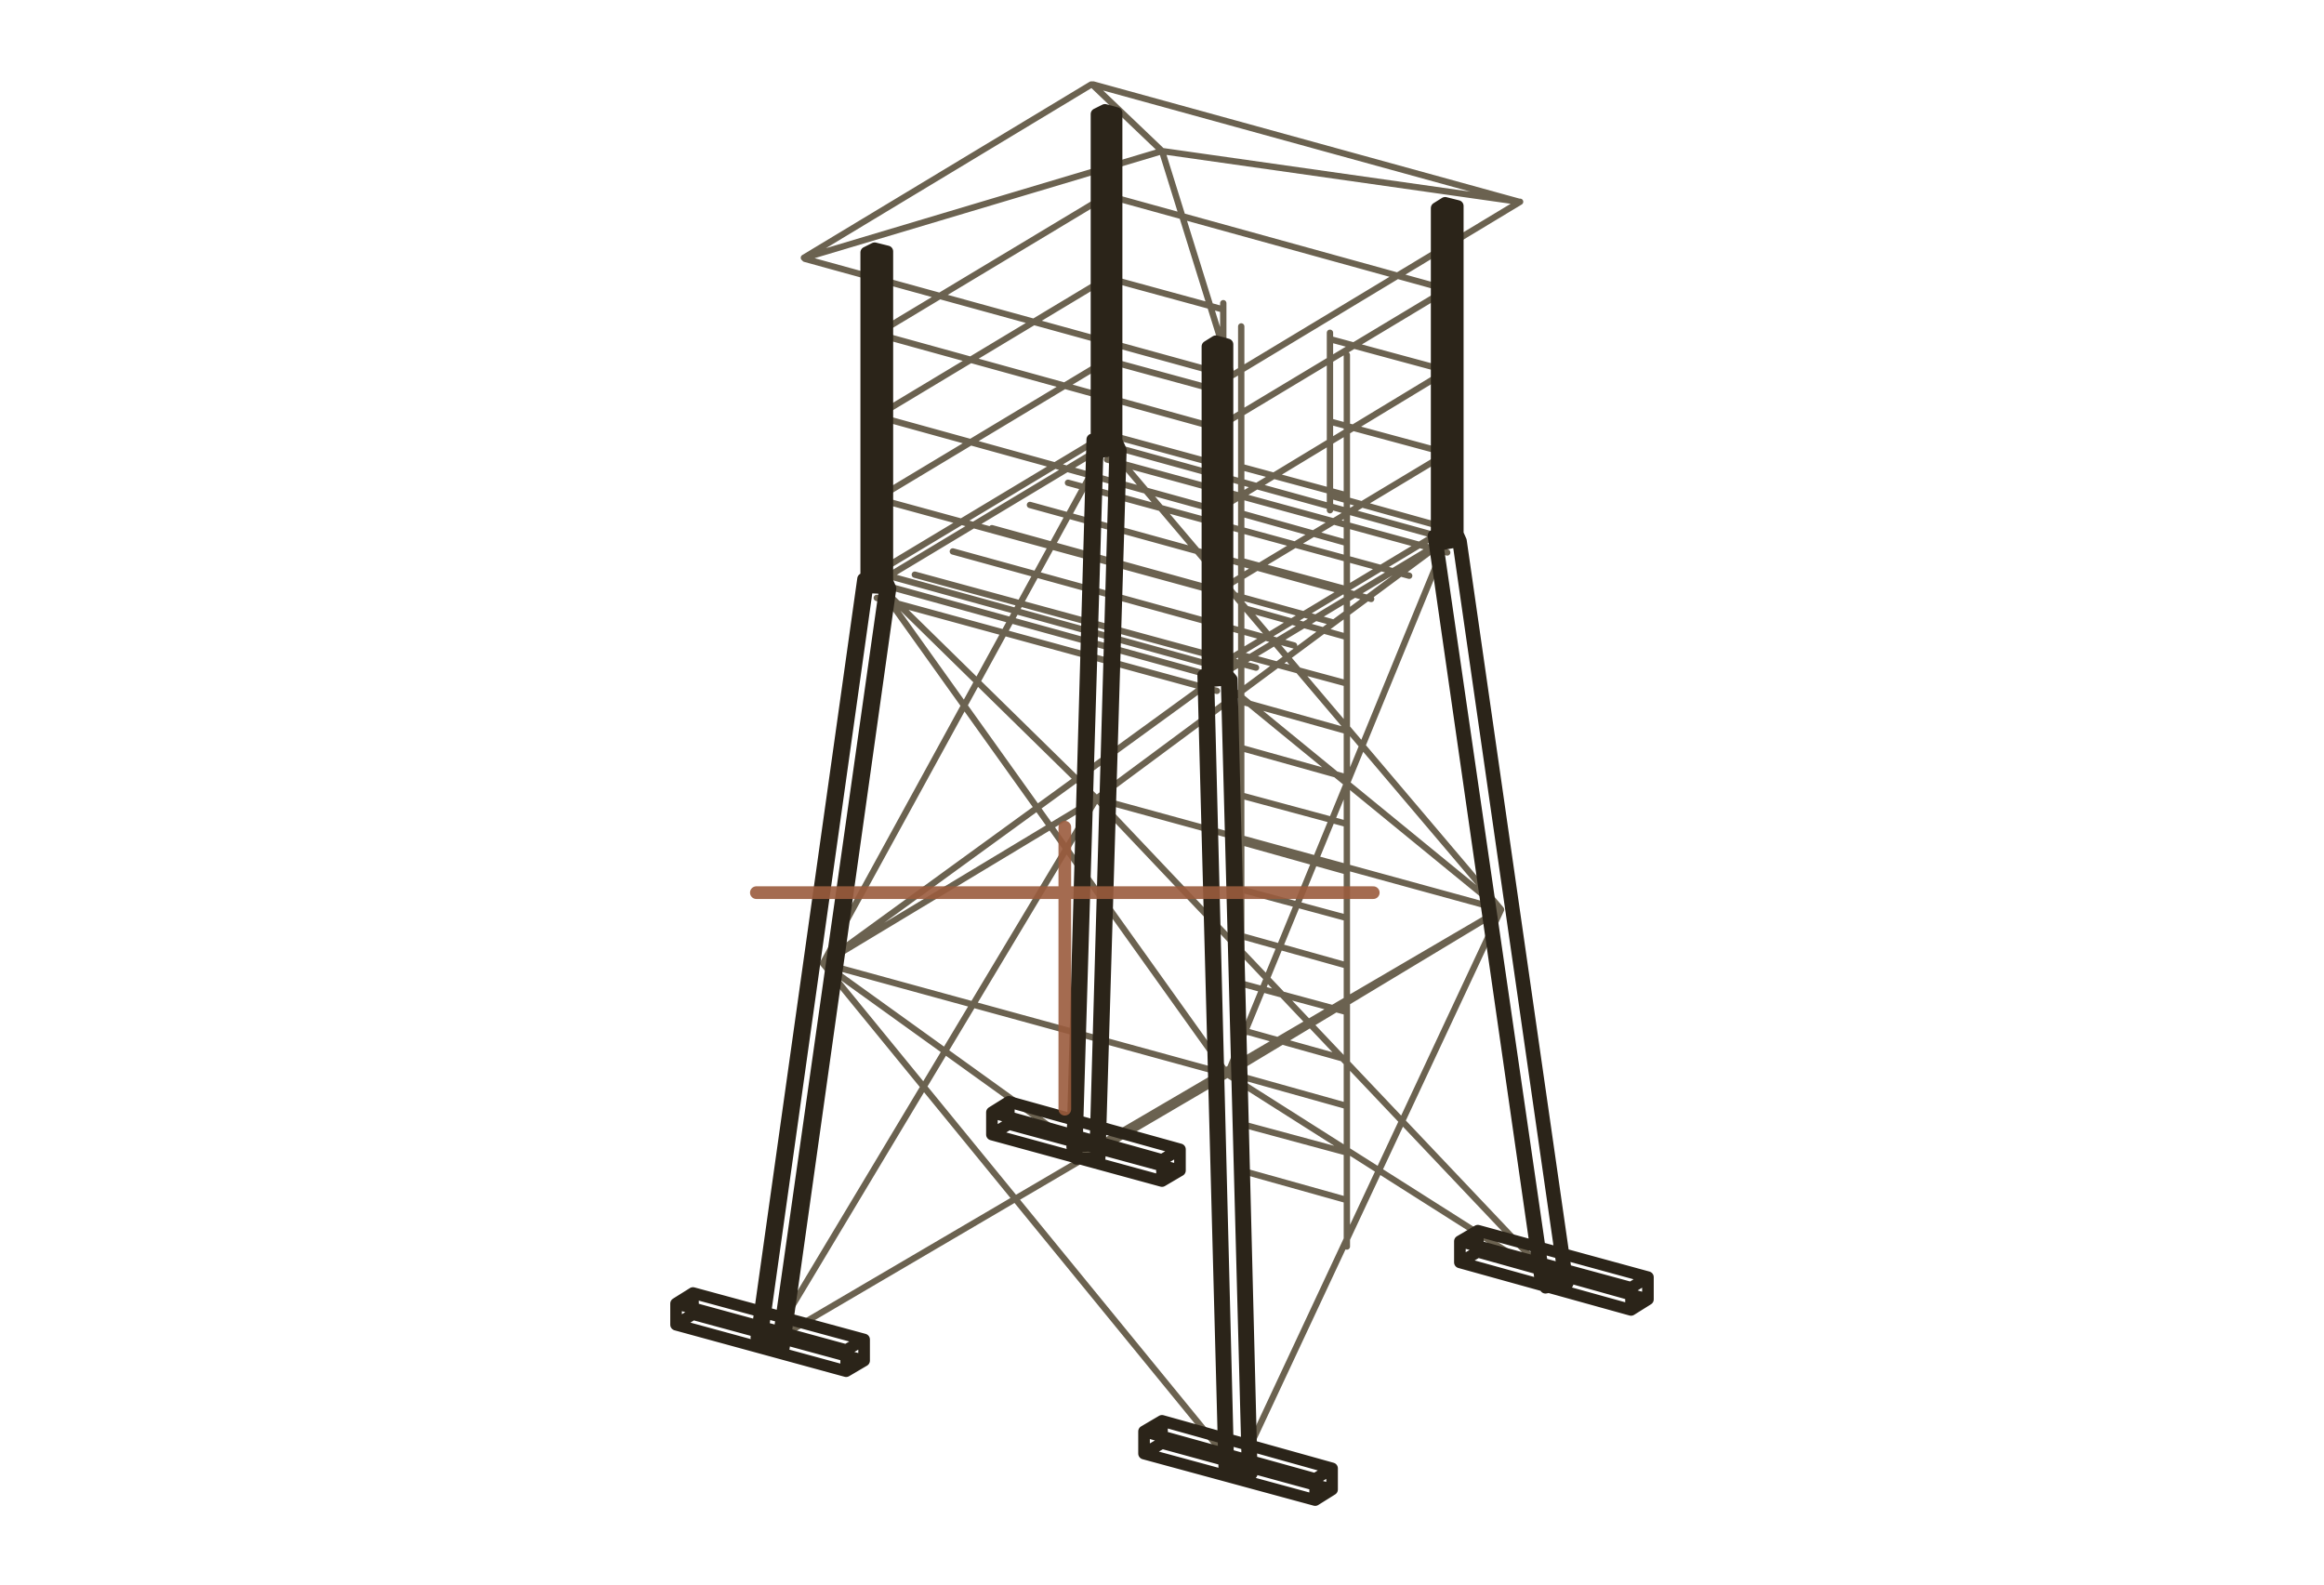
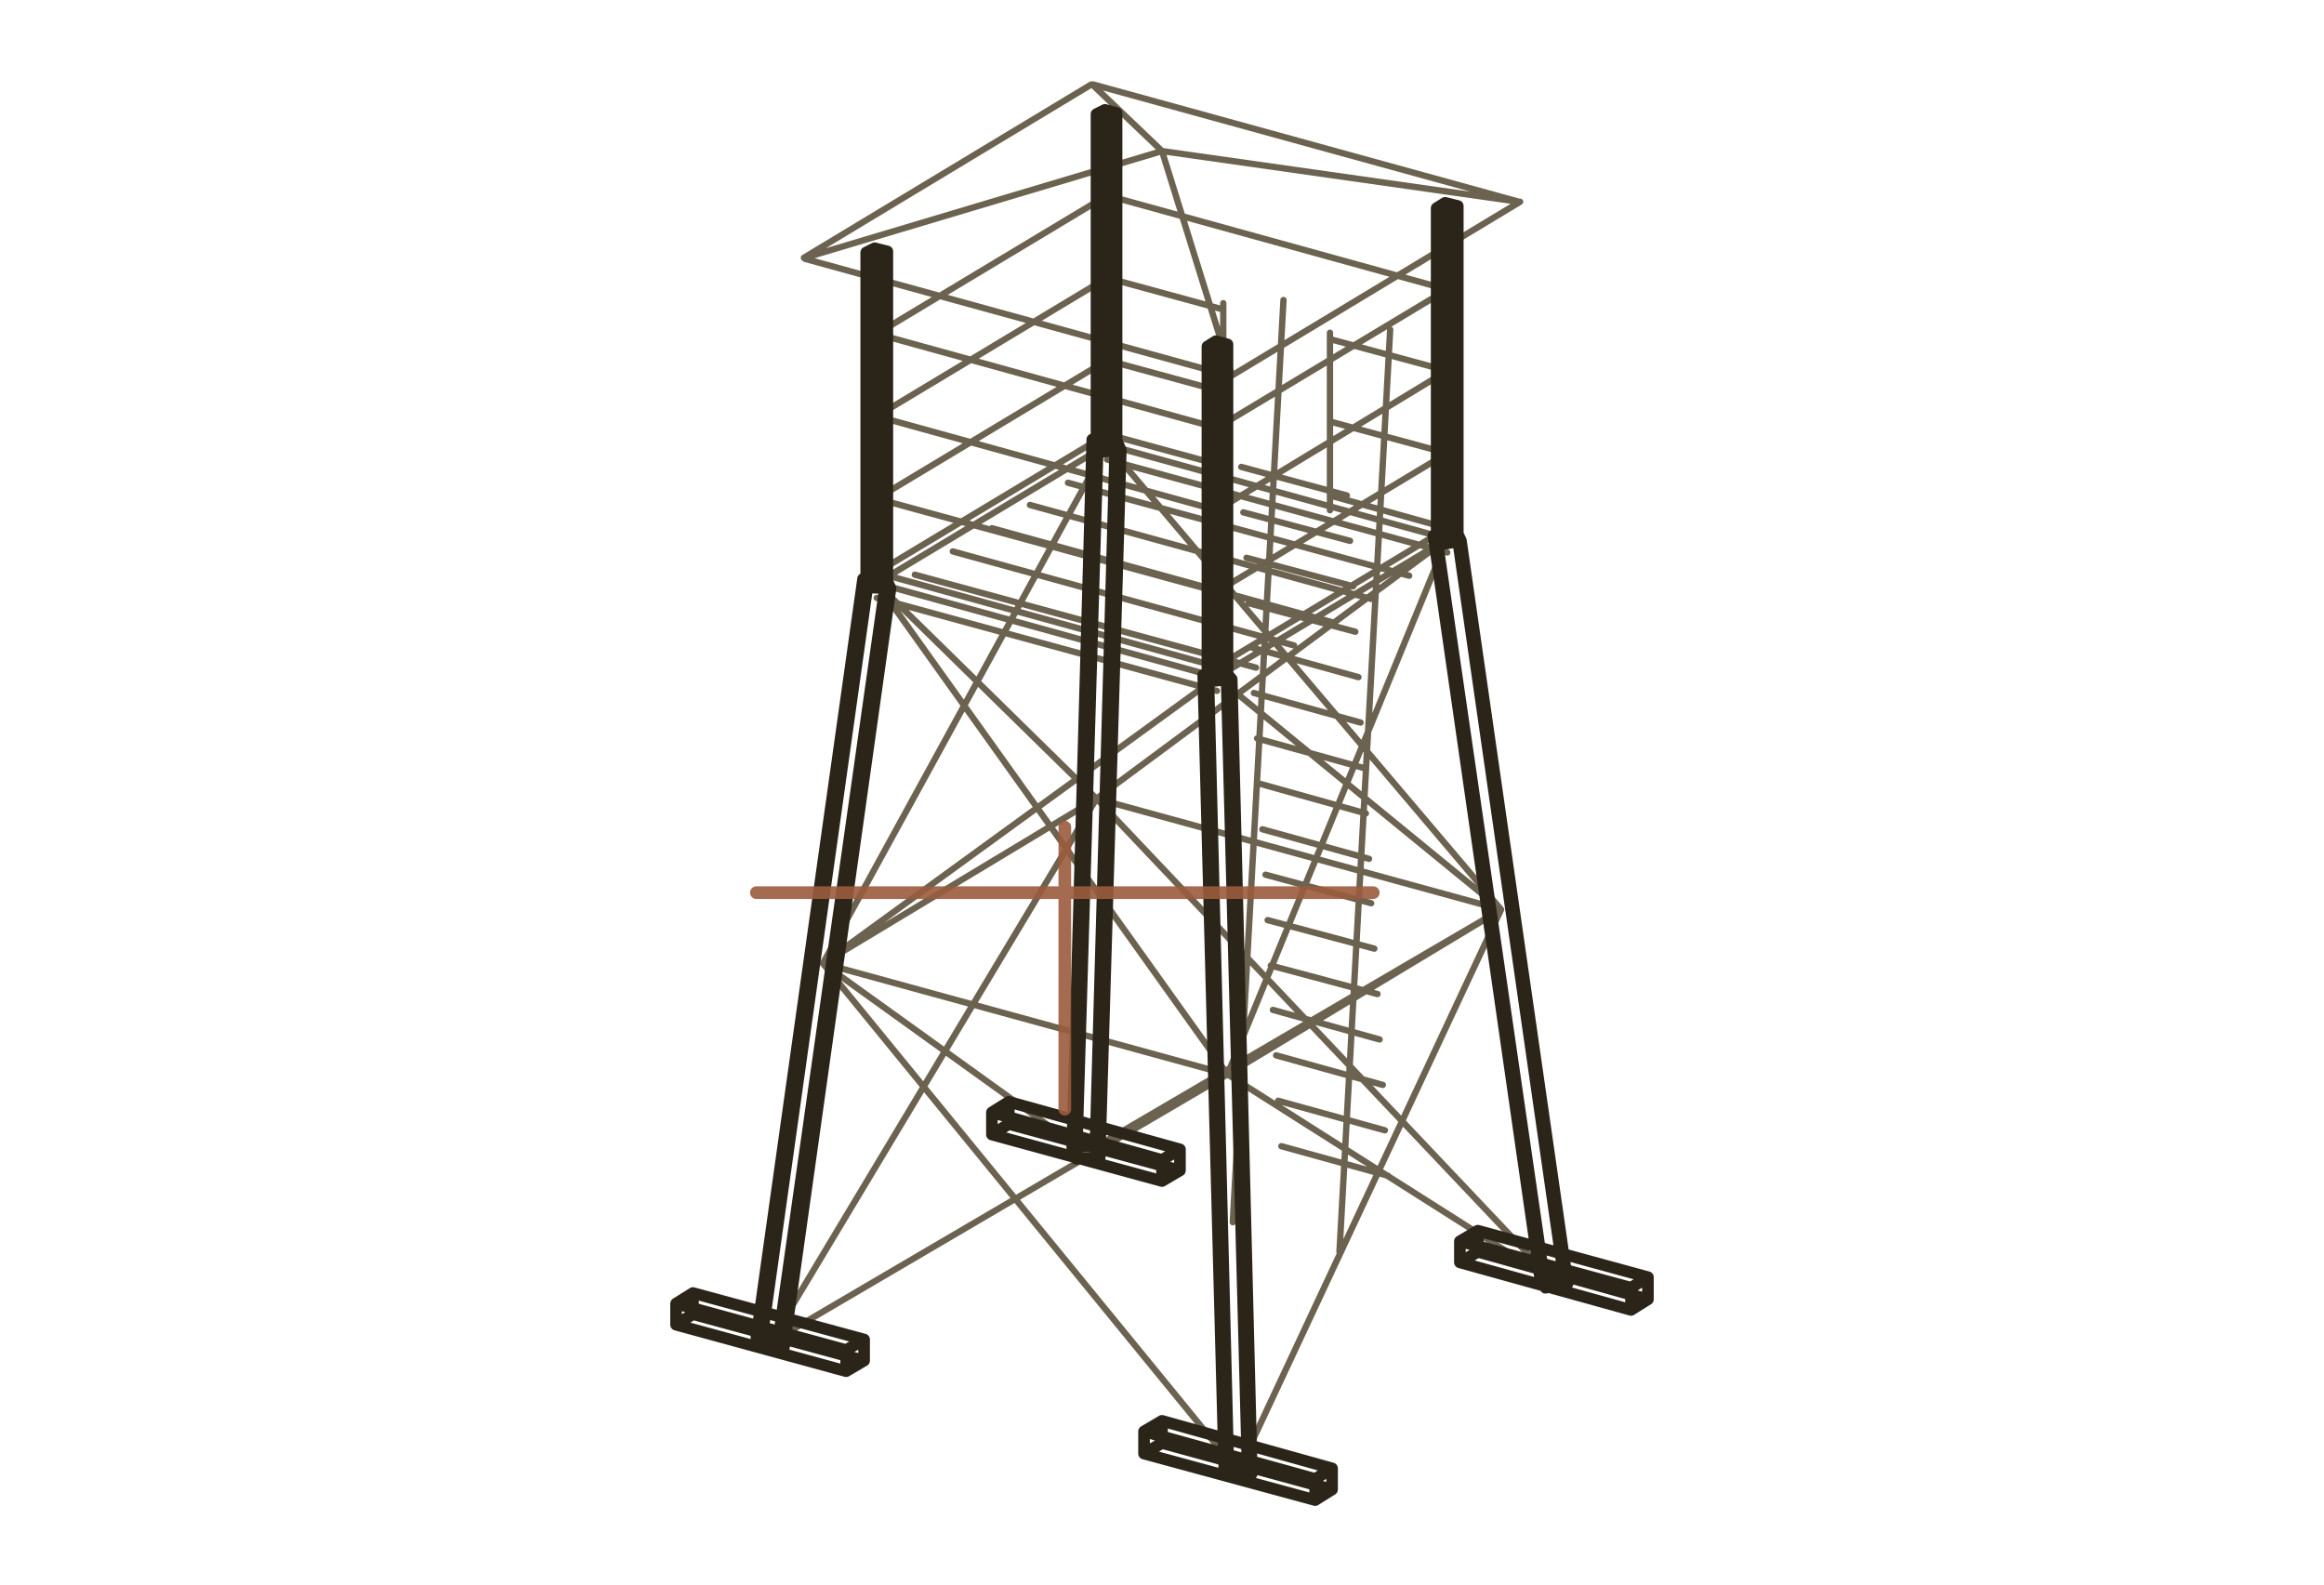
<svg xmlns="http://www.w3.org/2000/svg" viewBox="0 0 220 150" width="220" height="150" role="img">
  <g fill="none" stroke="#6b6250" stroke-width="0.6" stroke-linecap="round">
-     <path d="M103.8 75.6L142.1 86.1M102.8 109.1L142.1 86.1M147.1 121.3L103.8 75.6M142.1 86.1L116.2 101.7M147.1 121.3L116.2 101.7M117.2 139.3L142.1 86.1M116.2 101.7L77.9 91.2M117.2 139.3L77.9 91.2M72.9 127.1L116.2 101.7M77.9 91.2L103.8 75.6M72.9 127.1L103.8 75.6M102.8 109.1L77.9 91.2M104.8 42.1L137 51M103.8 75.6L137 51M142.1 86.1L104.8 42.1M137 51L115.2 64.1M142.1 86.1L115.2 64.1M116.2 101.7L137 51M115.2 64.1L83 55.2M116.2 101.7L83 55.2M77.9 91.2L115.2 64.1M83 55.2L104.8 42.1M77.9 91.2L104.8 42.1M103.8 75.6L83 55.2M104.8 43.5L137 52.3M101.1 45.7L133.4 54.5M97.5 47.8L129.8 56.7M93.9 50L126.1 58.9M90.2 52.2L122.5 61.1M86.6 54.4L118.9 63.2M83 56.6L115.2 65.4M127.5 118L127.5 33.6M117.5 115.3L117.5 30.9M127.5 113.6L117.5 110.8M127.5 109.1L117.5 106.4M127.5 104.7L117.5 101.9M127.5 100.3L117.5 97.5M127.5 95.8L117.5 93.1M127.5 91.4L117.5 88.6M127.5 86.9L117.5 84.2M127.5 82.5L117.5 79.7M127.5 78L117.5 75.3M127.5 73.6L117.5 70.8M127.5 69.2L117.5 66.4M127.5 64.7L117.5 62M127.5 60.3L117.5 57.5M127.5 55.8L117.5 53.1M127.5 51.4L117.5 48.6M127.5 46.9L117.5 44.2M104.8 42.5L104.8 25.7M115.8 45.5L115.8 28.7M104.8 26.3L115.8 29.3M104.8 34.1L115.8 37.1M104.8 41.1L115.8 44.1M125.9 48.3L125.9 31.5M137 51.3L137 34.5M125.9 32.1L137 35.1M125.9 39.9L137 42.9M125.9 46.9L137 50M115.2 64.5L115.2 47.6M137 35.1L115.2 48.3M137 42.9L115.2 56M137 50L115.2 63.1M83 55.6L83 38.8M115.2 48.3L83 39.4M115.2 56L83 47.2M115.2 63.1L83 54.2M83 39.4L104.8 26.3M83 47.2L104.8 34.1M83 54.2L104.8 41.1M104.8 18.5L137 27.4M137 27.4L115.2 40.5M115.2 40.5L83 31.6M83 31.6L104.8 18.5M103.4 8L110 14.3M143.8 19.1L110 14.3M116.6 35.5L110 14.3M76.2 24.4L110 14.3M103.5 8L143.8 19.1M143.9 19.1L116.7 35.5M116.5 35.6L76.2 24.5M76.1 24.4L103.3 8" />
+     <path d="M103.8 75.6L142.1 86.1M102.8 109.1L142.1 86.1M147.1 121.3L103.8 75.6M142.1 86.1L116.2 101.7M147.1 121.3L116.2 101.7M117.2 139.3L142.1 86.1M116.2 101.7L77.9 91.2M117.2 139.3L77.9 91.2M72.9 127.1L116.2 101.7M77.9 91.2L103.8 75.6M72.9 127.1L103.8 75.6M102.8 109.1L77.9 91.2M104.8 42.1L137 51M103.8 75.6L137 51M142.1 86.1L104.8 42.1M137 51L115.2 64.1M142.1 86.1L115.2 64.1M116.2 101.7L137 51M115.2 64.1L83 55.2M116.2 101.7L83 55.2M77.9 91.2L115.2 64.1M83 55.2L104.8 42.1M77.9 91.2L104.8 42.1M103.8 75.6L83 55.2M104.8 43.5L137 52.3M101.1 45.7L133.4 54.5M97.5 47.8L129.8 56.7M93.9 50L126.1 58.9M90.2 52.2L122.5 61.1M86.6 54.4L118.9 63.2M83 56.6L115.2 65.4M126.8 118.5L131.6 31.2M116.7 115.7L121.5 28.4M131.4 111.3L121.3 108.5M131.1 107L121 104.2M130.9 102.7L120.8 99.9M130.6 98.4L120.5 95.6M130.4 94.1L120.3 91.4M130.1 89.8L120 87.1M129.8 85.5L119.8 82.8M129.6 81.3L119.5 78.5M129.3 77L119.3 74.2M129.1 72.7L119 69.9M128.8 68.4L118.7 65.6M128.6 64.1L118.5 61.3M128.3 59.8L118.2 57.1M128.1 55.5L118 52.8M127.8 51.2L117.7 48.5M127.5 46.9L117.5 44.2M104.8 42.5L104.8 25.7M115.8 45.5L115.8 28.7M104.8 26.3L115.8 29.3M104.8 34.1L115.8 37.1M104.8 41.1L115.8 44.1M125.9 48.3L125.9 31.5M137 51.3L137 34.5M125.9 32.1L137 35.1M125.9 39.9L137 42.9M125.9 46.9L137 50M115.2 64.5L115.2 47.6M137 35.1L115.2 48.3M137 42.9L115.2 56M137 50L115.2 63.1M83 55.6L83 38.8M115.2 48.3L83 39.4M115.2 56L83 47.2M115.2 63.1L83 54.2M83 39.4L104.8 26.3M83 47.2L104.8 34.1M83 54.2L104.8 41.1M104.8 18.5L137 27.4M137 27.4L115.2 40.5M115.2 40.5L83 31.6M83 31.6L104.8 18.5M103.4 8L110 14.3M143.8 19.1L110 14.3M116.6 35.5L110 14.3M76.2 24.4L110 14.3M103.5 8L143.8 19.1M143.9 19.1L116.7 35.5M116.5 35.6L76.2 24.5M76.1 24.4L103.3 8" />
  </g>
  <g fill="none" stroke="#2b2419" stroke-width="1.1" stroke-linecap="round">
    <path d="M93.9 107.4L93.9 105.3M95.5 106.4L95.5 104.3M110 111.8L110 109.8M111.7 110.8L111.7 108.8M93.9 107.4L95.5 106.4M93.9 105.3L95.5 104.3M110 111.8L111.7 110.8M110 109.8L111.7 108.8M93.9 107.4L110 111.8M93.9 105.3L110 109.8M95.5 106.4L111.7 110.8M95.5 104.3L111.7 108.8M138.2 119.5L138.2 117.5M139.9 118.5L139.9 116.5M154.4 124L154.4 121.9M156 123L156 120.9M138.2 119.5L139.9 118.5M138.2 117.5L139.9 116.5M154.4 124L156 123M154.4 121.9L156 120.9M138.2 119.5L154.4 124M138.2 117.5L154.4 121.9M139.9 118.5L156 123M139.9 116.5L156 120.9M108.3 137.6L108.3 135.5M110 136.6L110 134.5M124.5 142L124.5 140M126.1 141L126.1 139M108.3 137.6L110 136.6M108.3 135.5L110 134.5M124.5 142L126.1 141M124.5 140L126.1 139M108.3 137.6L124.5 142M108.3 135.5L124.5 140M110 136.6L126.1 141M110 134.5L126.1 139M64 125.4L64 123.4M65.6 124.4L65.6 122.4M80.1 129.8L80.1 127.8M81.8 128.8L81.8 126.8M64 125.4L65.6 124.4M64 123.4L65.6 122.4M80.1 129.8L81.8 128.8M80.1 127.8L81.8 126.8M64 125.4L80.1 129.8M64 123.4L80.1 127.8M65.6 124.4L81.8 128.8M65.6 122.4L81.8 126.8M104.1 109.6L101.9 109.7M103.7 108.4L101.5 108.6M106.1 42.6L103.9 42.8M105.6 41.5L103.4 41.6M104.1 109.6L103.7 108.4M101.9 109.7L101.5 108.6M106.1 42.6L105.6 41.5M103.9 42.8L103.4 41.6M104.1 109.6L106.1 42.6M101.9 109.7L103.9 42.8M103.7 108.4L105.6 41.5M101.5 108.6L103.4 41.6M146.3 121.9L145.8 121M148.4 121.5L148 120.6M136.1 51.6L135.7 50.7M138.3 51.2L137.9 50.3M146.3 121.9L148.4 121.5M145.8 121L148 120.6M136.1 51.6L138.3 51.2M135.7 50.7L137.9 50.3M146.3 121.9L136.1 51.6M145.8 121L135.7 50.7M148.4 121.5L138.3 51.2M148 120.6L137.9 50.3M115.9 139.1L118.1 138.9M116.3 139.7L118.5 139.5M113.9 63.9L116.1 63.7M114.4 64.5L116.6 64.3M115.9 139.1L116.3 139.7M118.1 138.9L118.5 139.5M113.9 63.9L114.4 64.5M116.1 63.7L116.6 64.3M115.9 139.1L113.9 63.9M118.1 138.9L116.1 63.7M116.3 139.7L114.4 64.5M118.5 139.5L116.6 64.3M73.7 126.7L74.2 127.6M71.6 126.6L72 127.5M83.9 54.8L84.3 55.7M81.7 54.8L82.1 55.6M73.7 126.7L71.6 126.6M74.2 127.6L72 127.5M83.9 54.8L81.7 54.8M84.3 55.7L82.1 55.6M73.7 126.7L83.9 54.8M74.2 127.6L84.3 55.7M71.6 126.6L81.7 54.8M72 127.5L82.1 55.6M105.7 41.8L104.9 42.2M104.6 41.4L103.8 41.9M105.7 10.7L104.9 11.2M104.6 10.4L103.8 10.8M105.7 41.8L104.6 41.4M104.9 42.2L103.8 41.9M105.7 10.7L104.6 10.4M104.9 11.2L103.8 10.8M105.7 41.8L105.7 10.7M104.9 42.2L104.9 11.2M104.6 41.4L104.6 10.4M103.8 41.9L103.8 10.8M138 50.6L137.2 51.1M136.8 50.3L136 50.8M138 19.5L137.2 20M136.8 19.2L136 19.7M138 50.6L136.8 50.3M137.2 51.1L136 50.8M138 19.5L136.8 19.2M137.2 20L136 19.7M138 50.6L138 19.5M137.2 51.1L137.2 20M136.8 50.3L136.8 19.2M136 50.8L136 19.7M116.2 63.7L115.4 64.2M115.1 63.4L114.3 63.9M116.2 32.6L115.4 33.1M115.1 32.3L114.3 32.8M116.2 63.7L115.1 63.4M115.4 64.2L114.3 63.9M116.2 32.6L115.1 32.3M115.4 33.1L114.3 32.8M116.2 63.7L116.2 32.6M115.4 64.2L115.4 33.1M115.1 63.4L115.1 32.3M114.3 63.9L114.3 32.8M84 54.9L83.2 55.4M82.8 54.6L82 55M84 23.8L83.2 24.3M82.8 23.5L82 23.9M84 54.9L82.8 54.6M83.2 55.4L82 55M84 23.8L82.8 23.5M83.2 24.3L82 23.9M84 54.9L84 23.8M83.2 55.4L83.2 24.3M82.8 54.6L82.8 23.5M82 55L82 23.9" />
  </g>
  <g fill="none" stroke="#9a5b3d" stroke-width="1.2" stroke-linecap="round" opacity="0.9">
    <path d="M100.8 105L100.8 78.3M71.6 84.5L130 84.5" />
  </g>
</svg>
